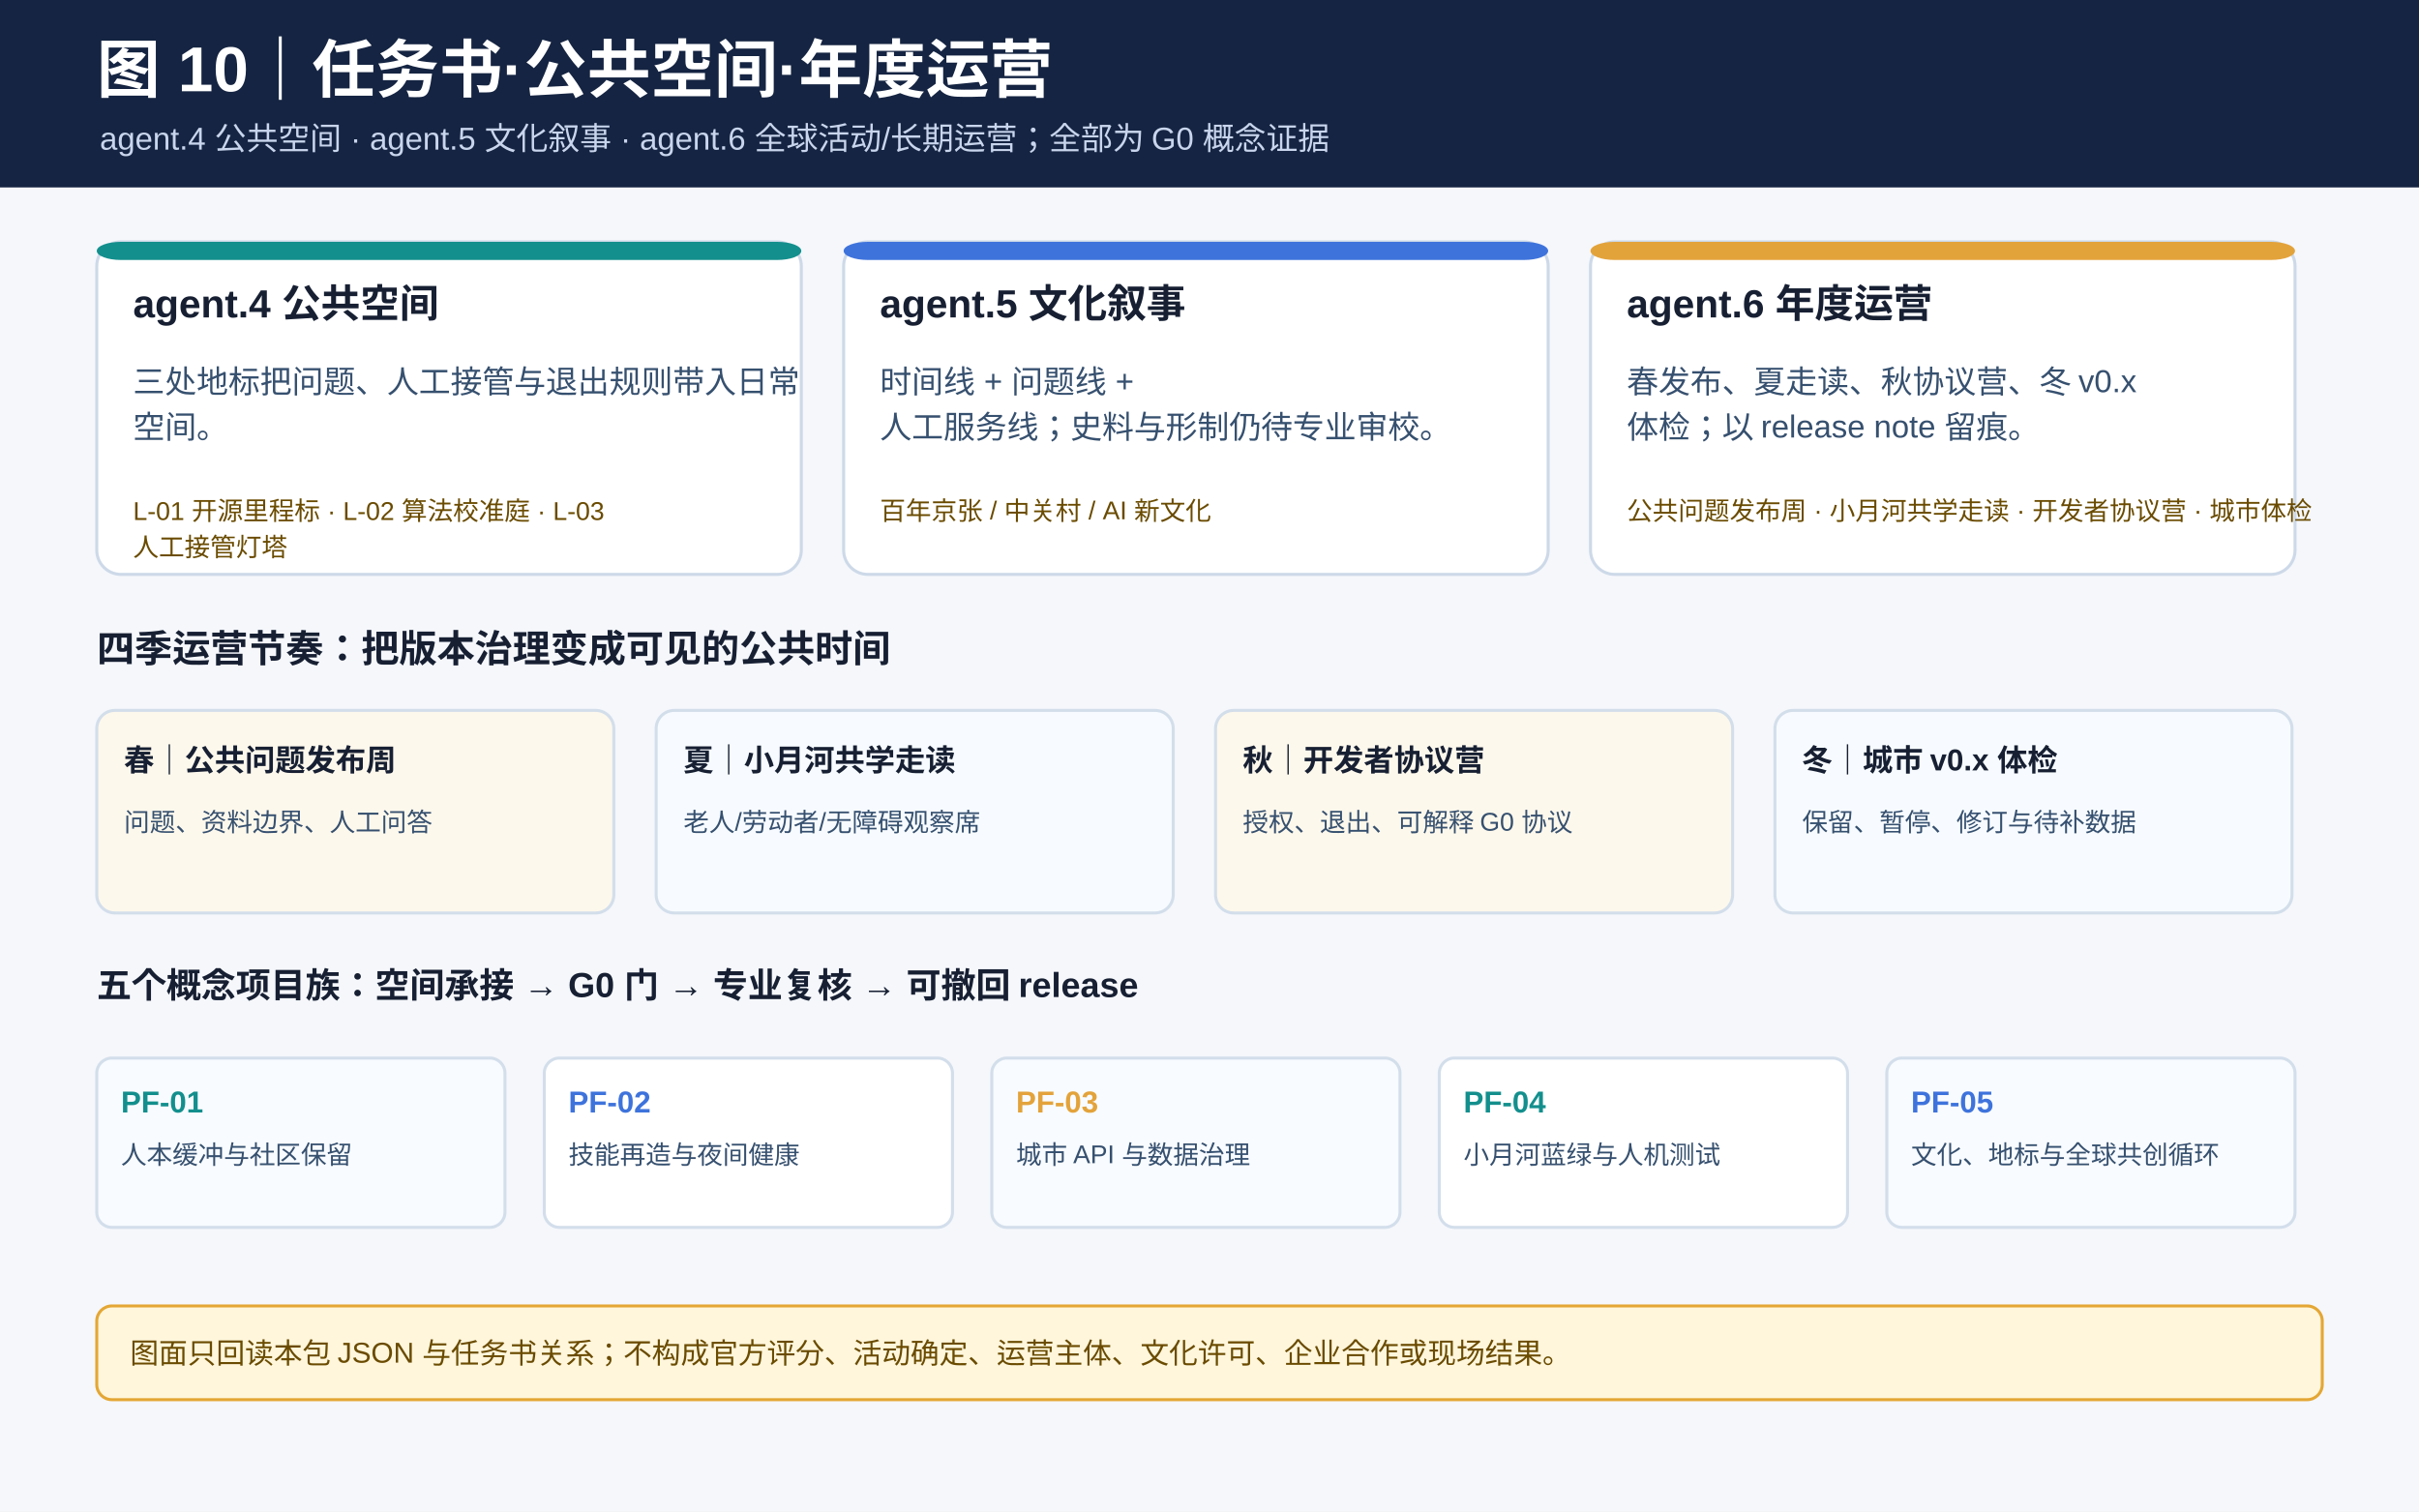
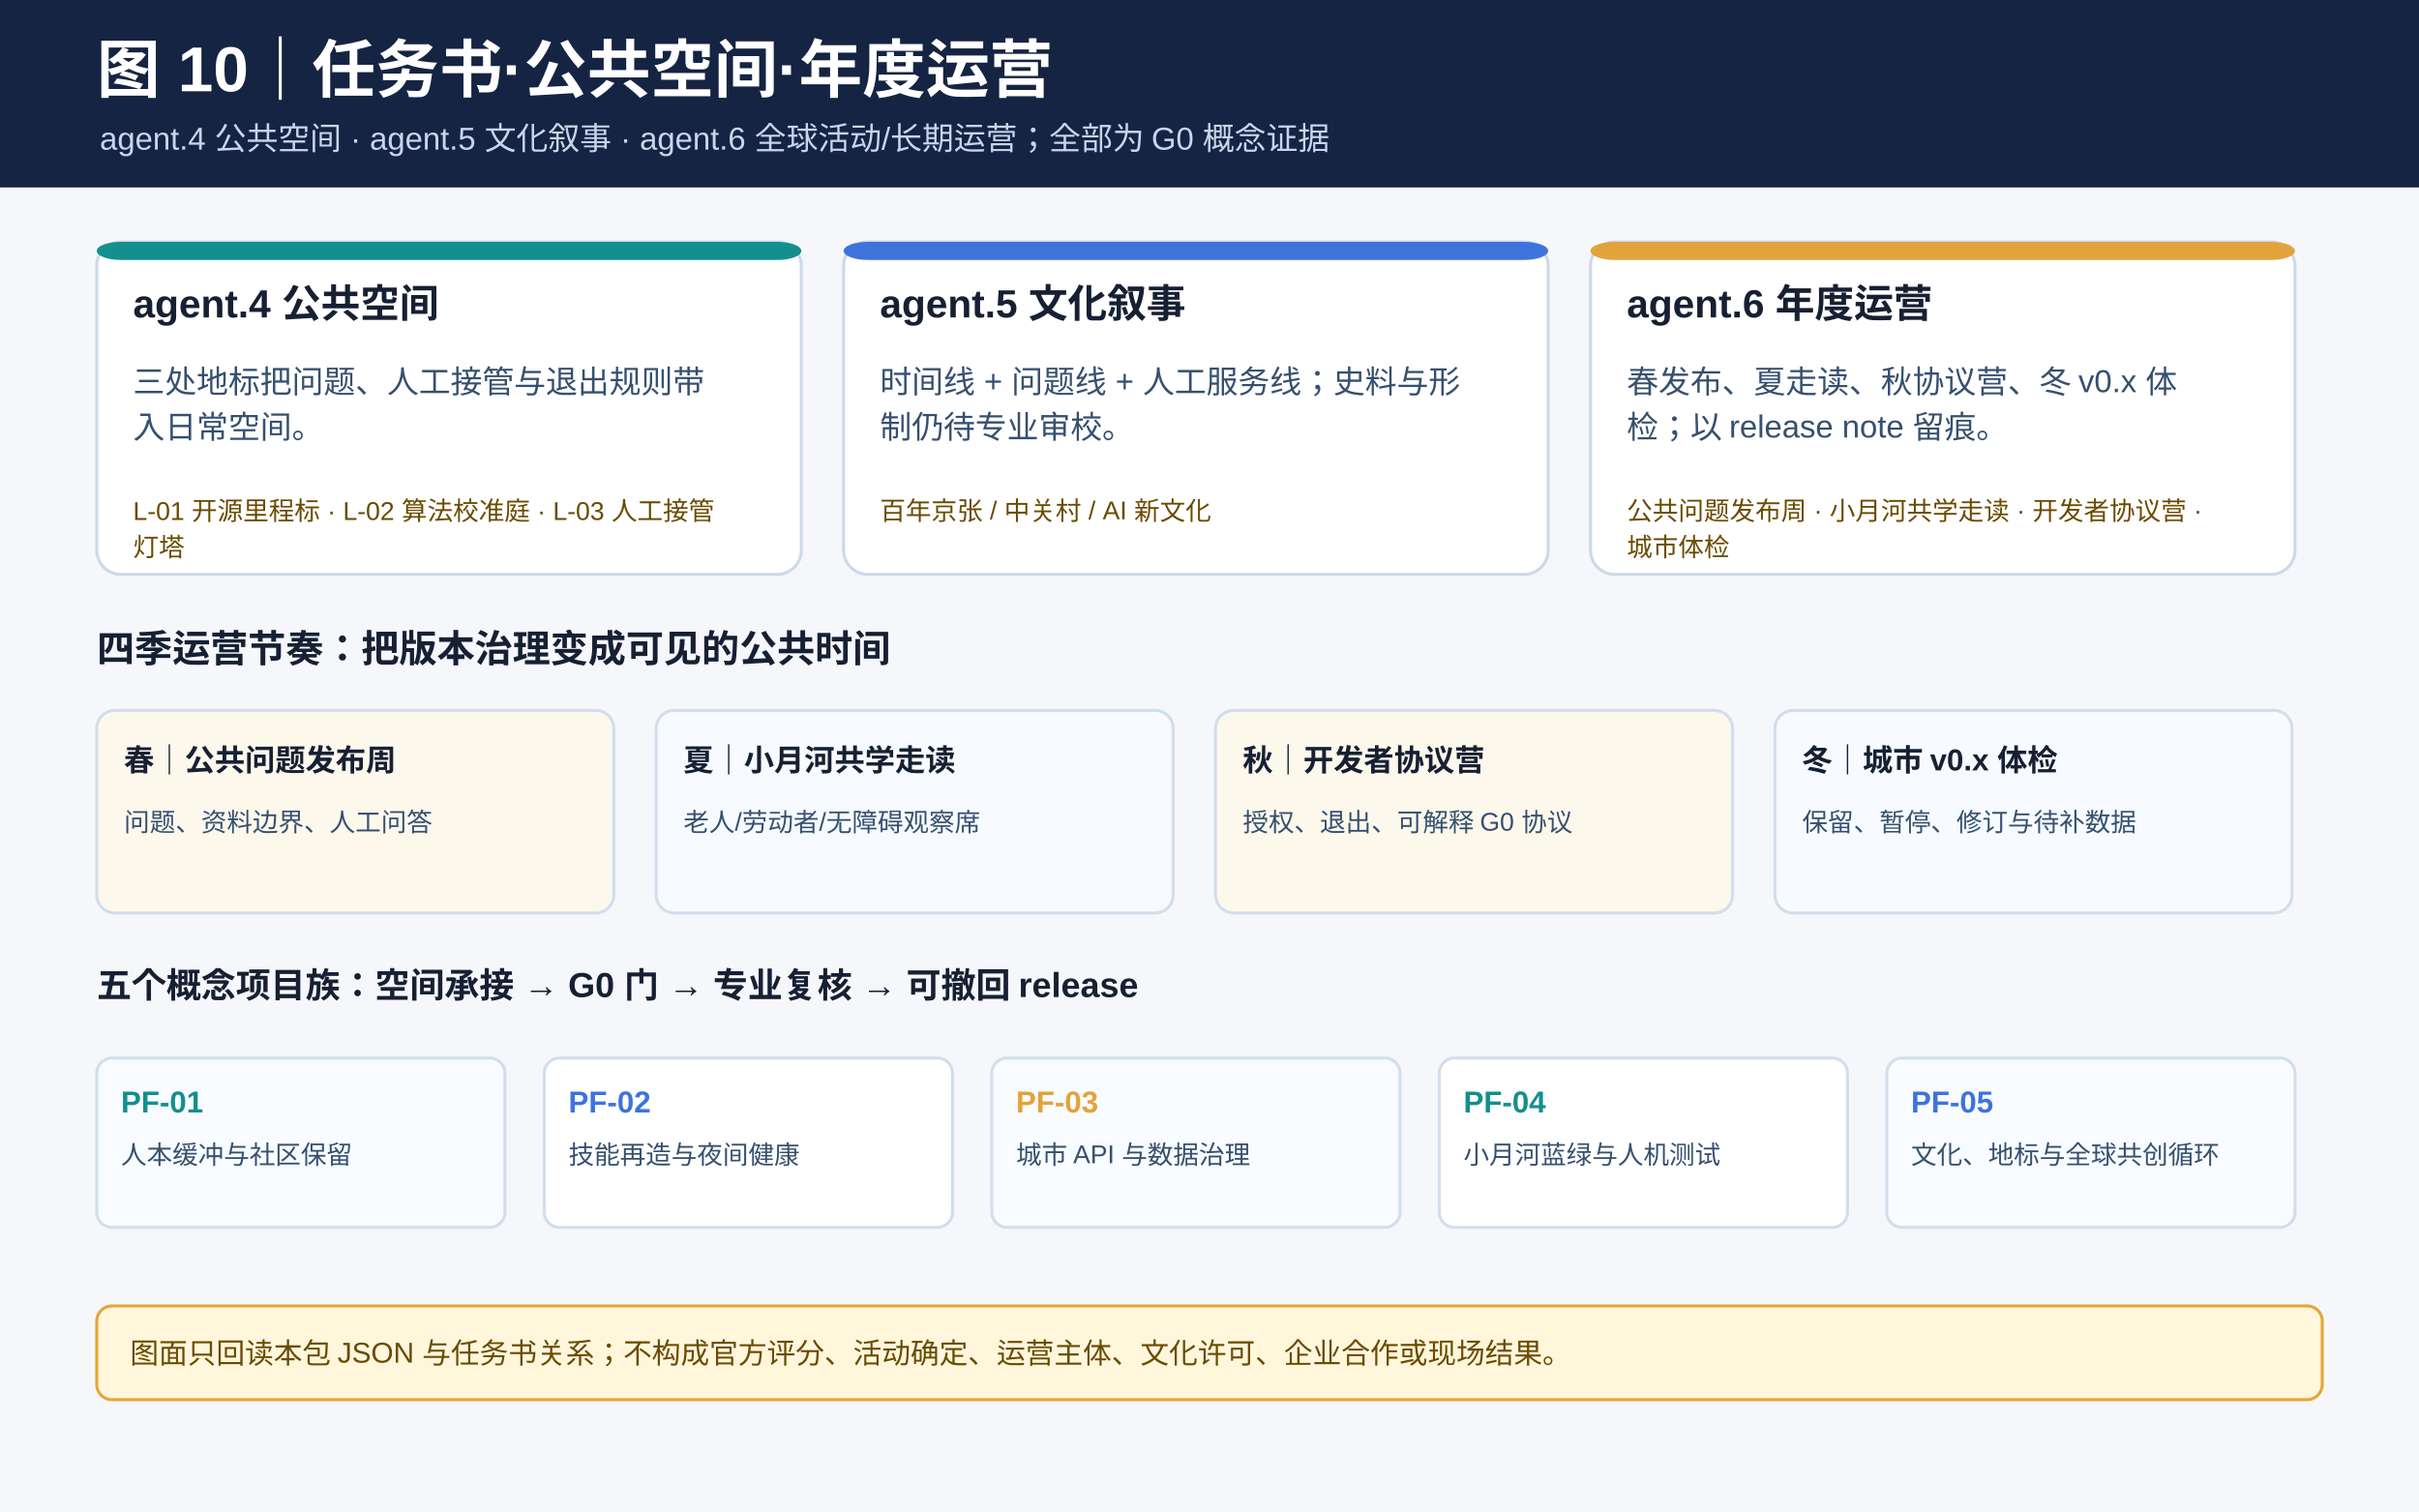
<svg xmlns="http://www.w3.org/2000/svg" width="1600" height="1000" viewBox="0 0 1600 1000" role="img" aria-labelledby="title desc">
  <rect width="1600" height="1000" fill="#f5f7fb" />
  <rect x="0" y="0" width="1600" height="124" rx="0" fill="#152442" stroke="none" stroke-width="2" />
  <text x="64" y="61" fill="#ffffff" font-family="Arial Unicode MS,Arial,sans-serif" font-size="42" font-weight="700" text-anchor="start">
    <tspan x="64" dy="0">图 10｜任务书·公共空间·年度运营</tspan>
  </text>
  <text x="66" y="99" fill="#c8d5ec" font-family="Arial Unicode MS,Arial,sans-serif" font-size="21" font-weight="400" text-anchor="start">
    <tspan x="66" dy="0">agent.4 公共空间 · agent.5 文化叙事 · agent.6 全球活动/长期运营；全部为 G0 概念证据</tspan>
  </text>
  <rect x="64" y="160" width="466" height="220" rx="16" fill="#ffffff" stroke="#cdd9e8" stroke-width="2" />
  <rect x="64" y="160" width="466" height="12" rx="16" fill="#138f8d" stroke="none" stroke-width="2" />
  <text x="88" y="210" fill="#172033" font-family="Arial,sans-serif" font-size="26" font-weight="700" text-anchor="start">
    <tspan x="88" dy="0">agent.4 公共空间</tspan>
  </text>
  <text x="88" y="260" fill="#36506f" font-family="Arial,sans-serif" font-size="21" font-weight="400" text-anchor="start">
-     <tspan x="88" dy="0">三处地标把问题、人工接管与退出规则带入日常</tspan>
-     <tspan x="88" dy="30">空间。</tspan>
+     <tspan x="88" dy="0">三处地标把问题、人工接管与退出规则带</tspan>
+     <tspan x="88" dy="30">入日常空间。</tspan>
  </text>
  <text x="88" y="344" fill="#6a4b00" font-family="Arial,sans-serif" font-size="17" font-weight="400" text-anchor="start">
-     <tspan x="88" dy="0">L-01 开源里程标 · L-02 算法校准庭 · L-03</tspan>
-     <tspan x="88" dy="24">人工接管灯塔</tspan>
+     <tspan x="88" dy="0">L-01 开源里程标 · L-02 算法校准庭 · L-03 人工接管</tspan>
+     <tspan x="88" dy="24">灯塔</tspan>
  </text>
  <rect x="558" y="160" width="466" height="220" rx="16" fill="#ffffff" stroke="#cdd9e8" stroke-width="2" />
  <rect x="558" y="160" width="466" height="12" rx="16" fill="#3e73dc" stroke="none" stroke-width="2" />
  <text x="582" y="210" fill="#172033" font-family="Arial,sans-serif" font-size="26" font-weight="700" text-anchor="start">
    <tspan x="582" dy="0">agent.5 文化叙事</tspan>
  </text>
  <text x="582" y="260" fill="#36506f" font-family="Arial,sans-serif" font-size="21" font-weight="400" text-anchor="start">
-     <tspan x="582" dy="0">时间线 + 问题线 +</tspan>
-     <tspan x="582" dy="30">人工服务线；史料与形制仍待专业审校。</tspan>
+     <tspan x="582" dy="0">时间线 + 问题线 + 人工服务线；史料与形</tspan>
+     <tspan x="582" dy="30">制仍待专业审校。</tspan>
  </text>
  <text x="582" y="344" fill="#6a4b00" font-family="Arial,sans-serif" font-size="17" font-weight="400" text-anchor="start">
    <tspan x="582" dy="0">百年京张 / 中关村 / AI 新文化</tspan>
  </text>
  <rect x="1052" y="160" width="466" height="220" rx="16" fill="#ffffff" stroke="#cdd9e8" stroke-width="2" />
  <rect x="1052" y="160" width="466" height="12" rx="16" fill="#e3a33b" stroke="none" stroke-width="2" />
  <text x="1076" y="210" fill="#172033" font-family="Arial,sans-serif" font-size="26" font-weight="700" text-anchor="start">
    <tspan x="1076" dy="0">agent.6 年度运营</tspan>
  </text>
  <text x="1076" y="260" fill="#36506f" font-family="Arial,sans-serif" font-size="21" font-weight="400" text-anchor="start">
-     <tspan x="1076" dy="0">春发布、夏走读、秋协议营、冬 v0.x</tspan>
-     <tspan x="1076" dy="30">体检；以 release note 留痕。</tspan>
+     <tspan x="1076" dy="0">春发布、夏走读、秋协议营、冬 v0.x 体</tspan>
+     <tspan x="1076" dy="30">检；以 release note 留痕。</tspan>
  </text>
  <text x="1076" y="344" fill="#6a4b00" font-family="Arial,sans-serif" font-size="17" font-weight="400" text-anchor="start">
-     <tspan x="1076" dy="0">公共问题发布周 · 小月河共学走读 · 开发者协议营 · 城市体检</tspan>
+     <tspan x="1076" dy="0">公共问题发布周 · 小月河共学走读 · 开发者协议营 ·</tspan>
+     <tspan x="1076" dy="24">城市体检</tspan>
  </text>
  <text x="64" y="438" fill="#172033" font-family="Arial,sans-serif" font-size="25" font-weight="700" text-anchor="start">
    <tspan x="64" dy="0">四季运营节奏：把版本治理变成可见的公共时间</tspan>
  </text>
  <rect x="64" y="470" width="342" height="134" rx="12" fill="#fdf8ec" stroke="#d3deeb" stroke-width="2" />
  <text x="82" y="510" fill="#172033" font-family="Arial,sans-serif" font-size="20" font-weight="700" text-anchor="start">
    <tspan x="82" dy="0">春｜公共问题发布周</tspan>
  </text>
  <text x="82" y="550" fill="#36506f" font-family="Arial,sans-serif" font-size="17" font-weight="400" text-anchor="start">
    <tspan x="82" dy="0">问题、资料边界、人工问答</tspan>
  </text>
  <rect x="434" y="470" width="342" height="134" rx="12" fill="#f7fbff" stroke="#d3deeb" stroke-width="2" />
  <text x="452" y="510" fill="#172033" font-family="Arial,sans-serif" font-size="20" font-weight="700" text-anchor="start">
    <tspan x="452" dy="0">夏｜小月河共学走读</tspan>
  </text>
  <text x="452" y="550" fill="#36506f" font-family="Arial,sans-serif" font-size="17" font-weight="400" text-anchor="start">
    <tspan x="452" dy="0">老人/劳动者/无障碍观察席</tspan>
  </text>
  <rect x="804" y="470" width="342" height="134" rx="12" fill="#fdf8ec" stroke="#d3deeb" stroke-width="2" />
  <text x="822" y="510" fill="#172033" font-family="Arial,sans-serif" font-size="20" font-weight="700" text-anchor="start">
    <tspan x="822" dy="0">秋｜开发者协议营</tspan>
  </text>
  <text x="822" y="550" fill="#36506f" font-family="Arial,sans-serif" font-size="17" font-weight="400" text-anchor="start">
    <tspan x="822" dy="0">授权、退出、可解释 G0 协议</tspan>
  </text>
  <rect x="1174" y="470" width="342" height="134" rx="12" fill="#f7fbff" stroke="#d3deeb" stroke-width="2" />
  <text x="1192" y="510" fill="#172033" font-family="Arial,sans-serif" font-size="20" font-weight="700" text-anchor="start">
    <tspan x="1192" dy="0">冬｜城市 v0.x 体检</tspan>
  </text>
  <text x="1192" y="550" fill="#36506f" font-family="Arial,sans-serif" font-size="17" font-weight="400" text-anchor="start">
    <tspan x="1192" dy="0">保留、暂停、修订与待补数据</tspan>
  </text>
  <text x="64" y="660" fill="#172033" font-family="Arial,sans-serif" font-size="23" font-weight="700" text-anchor="start">
    <tspan x="64" dy="0">五个概念项目族：空间承接 → G0 门 → 专业复核 → 可撤回 release</tspan>
  </text>
  <rect x="64" y="700" width="270" height="112" rx="10" fill="#f8fbff" stroke="#d3deeb" stroke-width="2" />
  <text x="80" y="736" fill="#138f8d" font-family="Arial,sans-serif" font-size="20" font-weight="700" text-anchor="start">
    <tspan x="80" dy="0">PF-01</tspan>
  </text>
  <text x="80" y="770" fill="#36506f" font-family="Arial,sans-serif" font-size="17" font-weight="400" text-anchor="start">
    <tspan x="80" dy="0">人本缓冲与社区保留</tspan>
  </text>
  <rect x="360" y="700" width="270" height="112" rx="10" fill="#ffffff" stroke="#d3deeb" stroke-width="2" />
  <text x="376" y="736" fill="#3e73dc" font-family="Arial,sans-serif" font-size="20" font-weight="700" text-anchor="start">
    <tspan x="376" dy="0">PF-02</tspan>
  </text>
  <text x="376" y="770" fill="#36506f" font-family="Arial,sans-serif" font-size="17" font-weight="400" text-anchor="start">
    <tspan x="376" dy="0">技能再造与夜间健康</tspan>
  </text>
  <rect x="656" y="700" width="270" height="112" rx="10" fill="#f8fbff" stroke="#d3deeb" stroke-width="2" />
  <text x="672" y="736" fill="#e3a33b" font-family="Arial,sans-serif" font-size="20" font-weight="700" text-anchor="start">
    <tspan x="672" dy="0">PF-03</tspan>
  </text>
  <text x="672" y="770" fill="#36506f" font-family="Arial,sans-serif" font-size="17" font-weight="400" text-anchor="start">
    <tspan x="672" dy="0">城市 API 与数据治理</tspan>
  </text>
  <rect x="952" y="700" width="270" height="112" rx="10" fill="#ffffff" stroke="#d3deeb" stroke-width="2" />
  <text x="968" y="736" fill="#138f8d" font-family="Arial,sans-serif" font-size="20" font-weight="700" text-anchor="start">
    <tspan x="968" dy="0">PF-04</tspan>
  </text>
  <text x="968" y="770" fill="#36506f" font-family="Arial,sans-serif" font-size="17" font-weight="400" text-anchor="start">
    <tspan x="968" dy="0">小月河蓝绿与人机测试</tspan>
  </text>
  <rect x="1248" y="700" width="270" height="112" rx="10" fill="#f8fbff" stroke="#d3deeb" stroke-width="2" />
  <text x="1264" y="736" fill="#3e73dc" font-family="Arial,sans-serif" font-size="20" font-weight="700" text-anchor="start">
    <tspan x="1264" dy="0">PF-05</tspan>
  </text>
  <text x="1264" y="770" fill="#36506f" font-family="Arial,sans-serif" font-size="17" font-weight="400" text-anchor="start">
    <tspan x="1264" dy="0">文化、地标与全球共创循环</tspan>
  </text>
  <rect x="64" y="864" width="1472" height="62" rx="10" fill="#fff6dc" stroke="#e4a735" stroke-width="2" />
  <text x="86" y="902" fill="#6a4b00" font-family="Arial,sans-serif" font-size="19" font-weight="400" text-anchor="start">
    <tspan x="86" dy="0">图面只回读本包 JSON 与任务书关系；不构成官方评分、活动确定、运营主体、文化许可、企业合作或现场结果。</tspan>
  </text>
</svg>
